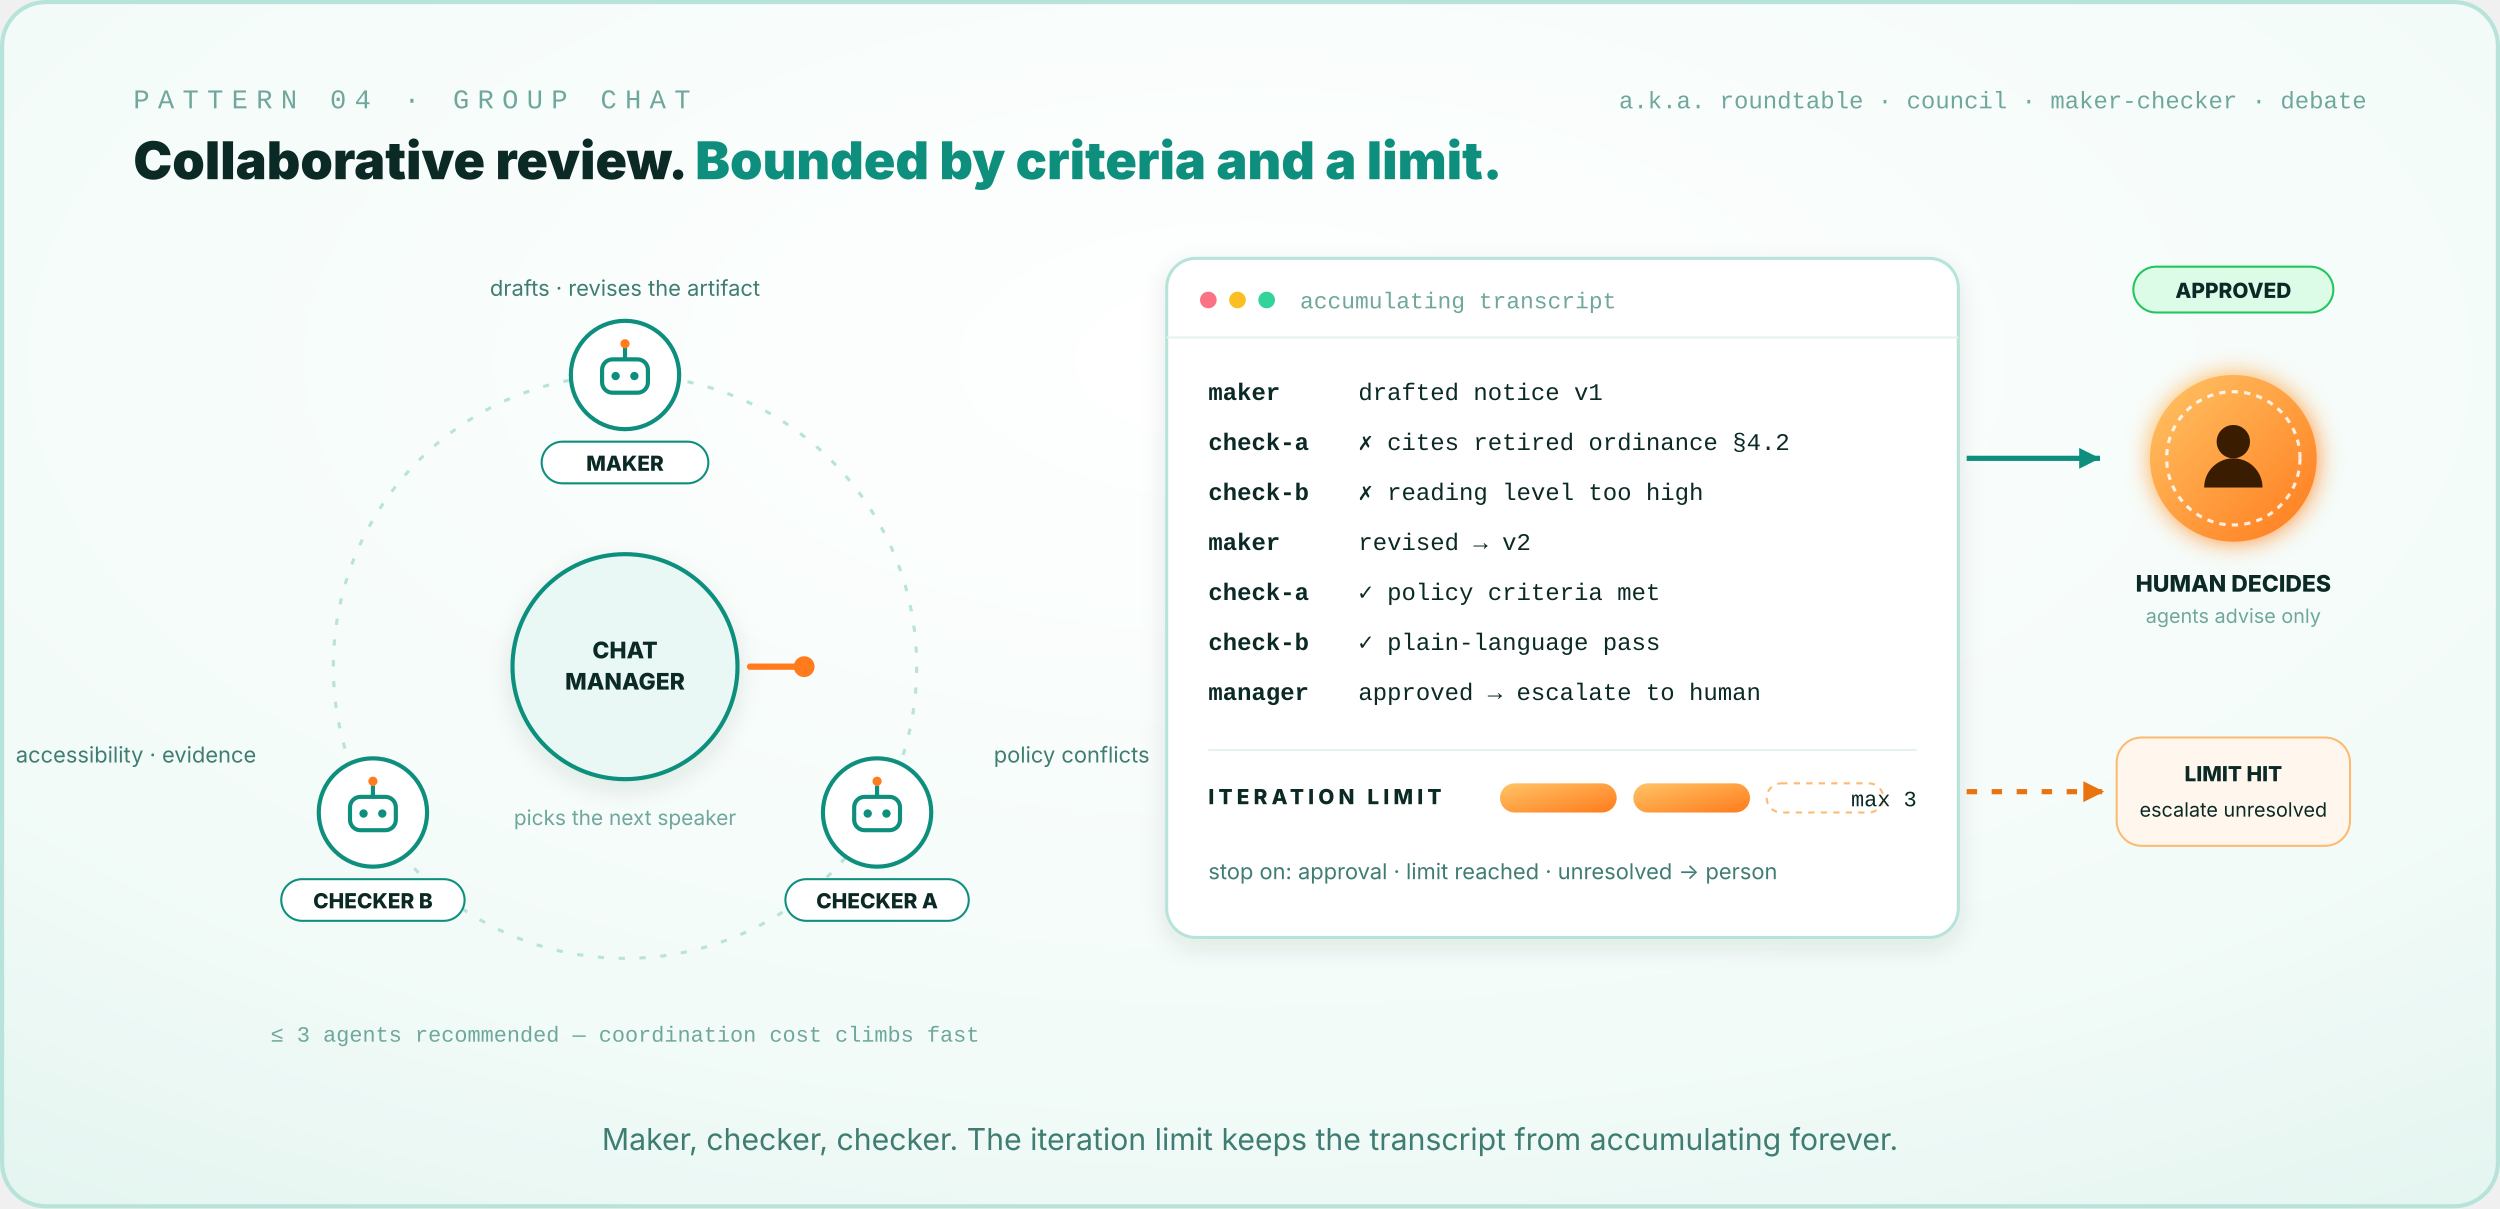
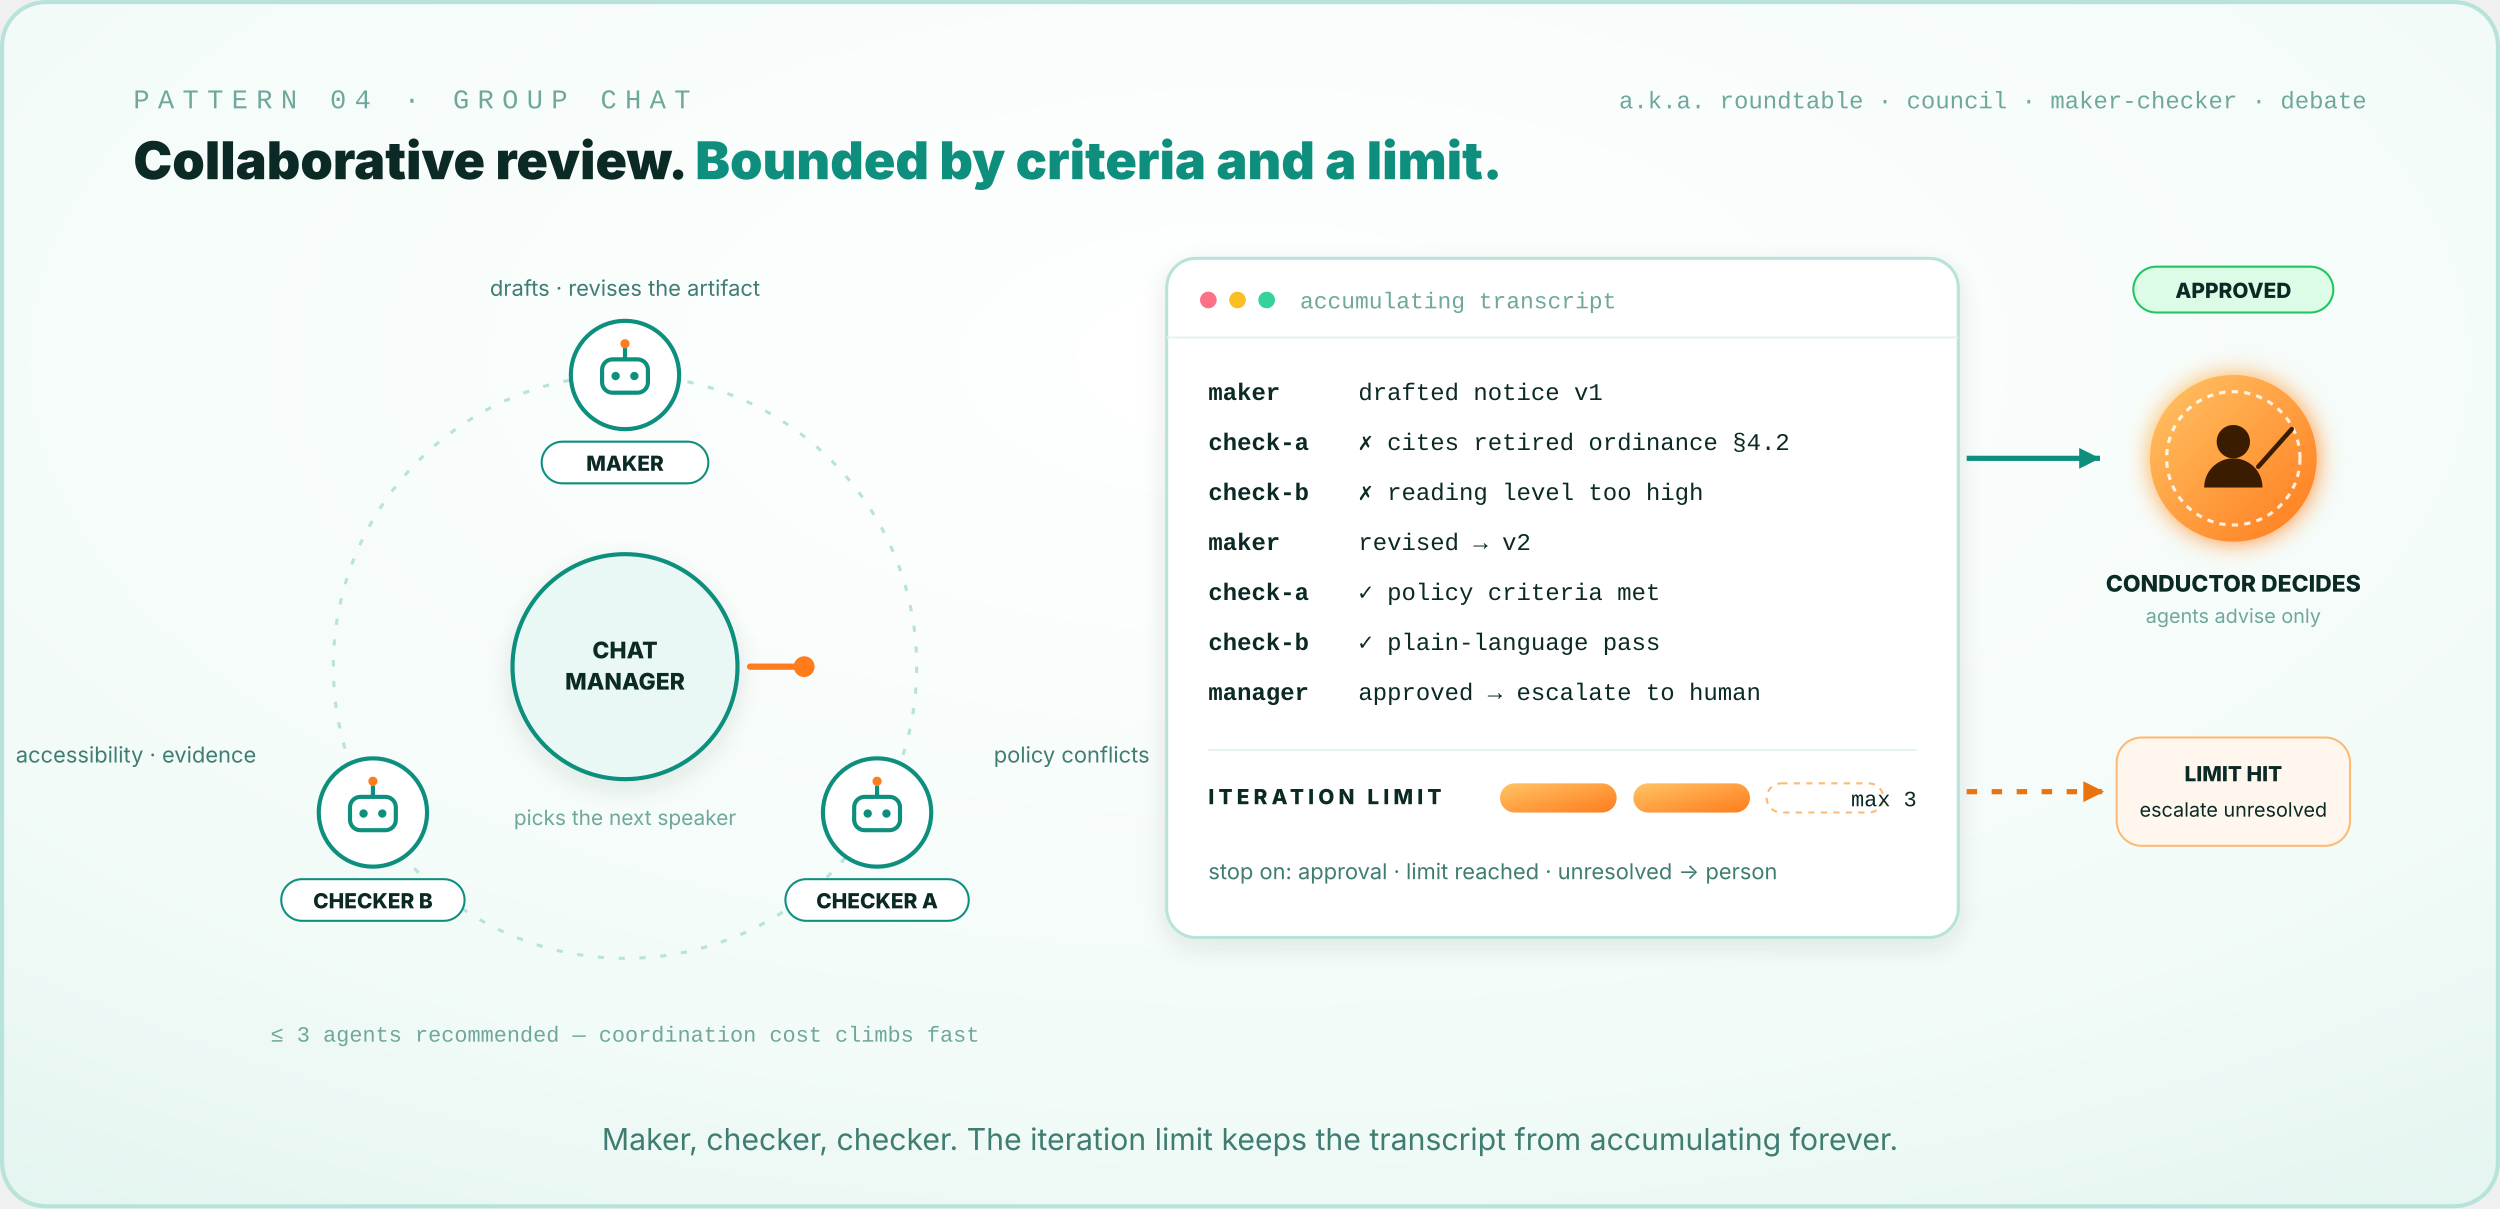
<svg xmlns="http://www.w3.org/2000/svg" width="1200" height="580" viewBox="0 0 1200 580" font-family="'Inter','Segoe UI',system-ui,sans-serif">
  <defs>
    <radialGradient id="bg" cx="50%" cy="30%" r="100%">
      <stop offset="0%" stop-color="#ffffff" />
      <stop offset="60%" stop-color="#f2fbf8" />
      <stop offset="100%" stop-color="#dcf1eb" />
    </radialGradient>
    <linearGradient id="mango" x1="0" y1="0" x2="1" y2="1">
      <stop offset="0%" stop-color="#ffc466" />
      <stop offset="100%" stop-color="#ff7b1c" />
    </linearGradient>
    <filter id="shadow" x="-20%" y="-20%" width="140%" height="150%">
      <feDropShadow dx="0" dy="4" stdDeviation="6" flood-color="#0b2a25" flood-opacity=".10" />
    </filter>
    <filter id="glow" x="-80%" y="-80%" width="260%" height="260%">
      <feGaussianBlur stdDeviation="6" result="b" />
      <feMerge>
        <feMergeNode in="b" />
        <feMergeNode in="SourceGraphic" />
      </feMerge>
    </filter>
    <marker id="arrT" markerUnits="userSpaceOnUse" markerWidth="12" markerHeight="12" viewBox="0 0 12 12" refX="10" refY="6" orient="auto">
      <path d="M0 1 L10 6 L0 11z" fill="#0e8f7e" />
    </marker>
    <marker id="arrA" markerUnits="userSpaceOnUse" markerWidth="12" markerHeight="12" viewBox="0 0 12 12" refX="10" refY="6" orient="auto">
      <path d="M0 1 L10 6 L0 11z" fill="#e8730f" />
    </marker>
    <g id="agent">
      <circle r="26" fill="#ffffff" stroke="#0e8f7e" stroke-width="2" />
      <rect x="-11" y="-7.5" width="22" height="16" rx="5" fill="none" stroke="#0e8f7e" stroke-width="2" />
      <circle cx="-4.5" cy="0.5" r="2" fill="#0e8f7e" />
      <circle cx="4.5" cy="0.5" r="2" fill="#0e8f7e" />
      <line x1="0" y1="-7.5" x2="0" y2="-13" stroke="#0e8f7e" stroke-width="2" />
      <circle cy="-15" r="2.2" fill="#ff7b1c" />
    </g>
    <clipPath id="frame">
      <rect width="1200" height="580" rx="22" />
    </clipPath>
  </defs>
  <style>
    text{fill:#0b2a25}
    .mono{font-family:'Cascadia Code',Consolas,'Courier New',monospace}
    .muted{fill:#3f7d73}.dim{fill:#6fa79c}
    .cyc{animation-duration:15s;animation-iteration-count:infinite;animation-timing-function:ease-in-out}
    .spk1{animation-name:spk1}.spk2{animation-name:spk2}.spk3{animation-name:spk3}
    @keyframes spk1{0%,2%{opacity:.5}5%,17%{opacity:1}20%,42%{opacity:.5}45%,57%{opacity:1}60%,100%{opacity:.5}}
    @keyframes spk2{0%,20%{opacity:.5}23%,30%{opacity:1}33%,60%{opacity:.5}63%,70%{opacity:1}73%,100%{opacity:.5}}
    @keyframes spk3{0%,31%{opacity:.5}34%,41%{opacity:1}44%,71%{opacity:.5}74%,81%{opacity:1}84%,100%{opacity:.5}}
    .l1{animation-name:ln1}.l2{animation-name:ln2}.l3{animation-name:ln3}.l4{animation-name:ln4}.l5{animation-name:ln5}.l6{animation-name:ln6}.l7{animation-name:ln7}
    @keyframes ln1{0%,4%{opacity:0}7%,96%{opacity:1}100%{opacity:0}}
    @keyframes ln2{0%,22%{opacity:0}25%,96%{opacity:1}100%{opacity:0}}
    @keyframes ln3{0%,33%{opacity:0}36%,96%{opacity:1}100%{opacity:0}}
    @keyframes ln4{0%,45%{opacity:0}48%,96%{opacity:1}100%{opacity:0}}
    @keyframes ln5{0%,62%{opacity:0}65%,96%{opacity:1}100%{opacity:0}}
    @keyframes ln6{0%,73%{opacity:0}76%,96%{opacity:1}100%{opacity:0}}
    @keyframes ln7{0%,84%{opacity:0}87%,96%{opacity:1}100%{opacity:0}}
    .it1{animation-name:it1}.it2{animation-name:it2}
    @keyframes it1{0%,4%{opacity:.2}7%,100%{opacity:1}}
    @keyframes it2{0%,44%{opacity:.2}47%,100%{opacity:1}}
    .pointer{animation:pointer 15s ease-in-out infinite;transform-box:view-box;transform-origin:300px 320px}
    @keyframes pointer{0%,18%{transform:rotate(-90deg)}22%,30%{transform:rotate(30deg)}33%,41%{transform:rotate(150deg)}45%,57%{transform:rotate(270deg)}63%,70%{transform:rotate(390deg)}74%,81%{transform:rotate(510deg)}87%,100%{transform:rotate(630deg)}}
    .done{animation-name:done}
    @keyframes done{0%,86%{opacity:0}90%,97%{opacity:1}100%{opacity:0}}
  </style>
  <g clip-path="url(#frame)">
    <rect width="1200" height="580" fill="url(#bg)" />
    <text x="64" y="52" font-size="13" letter-spacing="4" class="dim mono">PATTERN 04 · GROUP CHAT</text>
    <text x="64" y="86" font-size="25" font-weight="900">Collaborative review. <tspan fill="#0e8f7e">Bounded by criteria and a limit.</tspan>
    </text>
    <text x="1136" y="52" text-anchor="end" font-size="11.5" class="mono dim">a.k.a. roundtable · council · maker-checker · debate</text>
    <circle cx="300" cy="320" r="140" fill="none" stroke="#b8e3da" stroke-width="1.5" stroke-dasharray="3 7" />
    <circle cx="300" cy="320" r="54" fill="#e9f8f4" stroke="#0e8f7e" stroke-width="2" filter="url(#shadow)" />
    <text x="300" y="316" text-anchor="middle" font-size="11" font-weight="800" fill="#0e6f62">CHAT</text>
    <text x="300" y="331" text-anchor="middle" font-size="11" font-weight="800" fill="#0e6f62">MANAGER</text>
    <text x="300" y="396" text-anchor="middle" font-size="10" class="dim">picks the next speaker</text>
    <g class="pointer">
      <line x1="360" y1="320" x2="386" y2="320" stroke="#ff7b1c" stroke-width="3" stroke-linecap="round" />
      <circle cx="386" cy="320" r="5" fill="#ff7b1c" />
    </g>
    <g class="cyc spk1" transform="translate(300 180)">
      <use href="#agent" />
      <rect x="-40" y="32" width="80" height="20" rx="10" fill="#ffffff" stroke="#0e8f7e" />
      <text y="46" text-anchor="middle" font-size="10" font-weight="800" fill="#0e6f62">MAKER</text>
      <text y="-38" text-anchor="middle" font-size="10.5" class="muted">drafts · revises the artifact</text>
    </g>
    <g class="cyc spk2" transform="translate(421 390)">
      <use href="#agent" />
      <rect x="-44" y="32" width="88" height="20" rx="10" fill="#ffffff" stroke="#0e8f7e" />
      <text y="46" text-anchor="middle" font-size="10" font-weight="800" fill="#0e6f62">CHECKER A</text>
      <text x="56" y="-24" font-size="10.5" class="muted">policy conflicts</text>
    </g>
    <g class="cyc spk3" transform="translate(179 390)">
      <use href="#agent" />
      <rect x="-44" y="32" width="88" height="20" rx="10" fill="#ffffff" stroke="#0e8f7e" />
      <text y="46" text-anchor="middle" font-size="10" font-weight="800" fill="#0e6f62">CHECKER B</text>
      <text x="-56" y="-24" text-anchor="end" font-size="10.5" class="muted">accessibility · evidence</text>
    </g>
    <text x="300" y="500" text-anchor="middle" font-size="10.5" class="mono dim">≤ 3 agents recommended — coordination cost climbs fast</text>
    <g transform="translate(560 124)">
      <rect width="380" height="326" rx="14" fill="#ffffff" stroke="#b8e3da" stroke-width="1.5" filter="url(#shadow)" />
      <circle cx="20" cy="20" r="4" fill="#fb7185" />
      <circle cx="34" cy="20" r="4" fill="#fbbf24" />
      <circle cx="48" cy="20" r="4" fill="#34d399" />
      <text x="64" y="24" font-size="11" class="mono dim">accumulating transcript</text>
      <line x1="0" y1="38" x2="380" y2="38" stroke="#e5f2ee" />
      <g class="mono" font-size="11.5">
        <g class="cyc l1">
          <text x="20" y="68" fill="#0e8f7e" font-weight="700">maker</text>
          <text x="92" y="68">drafted notice v1</text>
        </g>
        <g class="cyc l2">
          <text x="20" y="92" fill="#b45309" font-weight="700">check-a</text>
          <text x="92" y="92">✗ cites retired ordinance §4.2</text>
        </g>
        <g class="cyc l3">
          <text x="20" y="116" fill="#b45309" font-weight="700">check-b</text>
          <text x="92" y="116">✗ reading level too high</text>
        </g>
        <g class="cyc l4">
          <text x="20" y="140" fill="#0e8f7e" font-weight="700">maker</text>
          <text x="92" y="140">revised → v2</text>
        </g>
        <g class="cyc l5">
          <text x="20" y="164" fill="#15803d" font-weight="700">check-a</text>
          <text x="92" y="164">✓ policy criteria met</text>
        </g>
        <g class="cyc l6">
          <text x="20" y="188" fill="#15803d" font-weight="700">check-b</text>
          <text x="92" y="188">✓ plain-language pass</text>
        </g>
        <g class="cyc l7">
          <text x="20" y="212" fill="#6b21a8" font-weight="700">manager</text>
          <text x="92" y="212">approved → escalate to human</text>
        </g>
      </g>
      <line x1="20" y1="236" x2="360" y2="236" stroke="#e5f2ee" />
      <text x="20" y="262" font-size="10" letter-spacing="2" font-weight="800" fill="#0e6f62">ITERATION LIMIT</text>
      <g transform="translate(160 252)">
        <rect class="cyc it1" width="56" height="14" rx="7" fill="url(#mango)" />
        <rect class="cyc it2" x="64" width="56" height="14" rx="7" fill="url(#mango)" />
        <rect x="128" width="56" height="14" rx="7" fill="none" stroke="#fdba74" stroke-dasharray="3 3" />
      </g>
      <text x="360" y="263" text-anchor="end" font-size="10.5" class="mono" fill="#b45309">max 3</text>
      <text x="20" y="298" font-size="10.5" class="muted">stop on: approval · limit reached · unresolved → person</text>
    </g>
    <path d="M944 220 L1008 220" stroke="#0e8f7e" stroke-width="2.5" fill="none" marker-end="url(#arrT)" />
    <path d="M944 380 L1010 380" stroke="#e8730f" stroke-width="2.5" fill="none" stroke-dasharray="5 7" marker-end="url(#arrA)" />
    <g transform="translate(1072 220)">
      <g class="cyc done">
        <rect x="-48" y="-92" width="96" height="22" rx="11" fill="#dcfce7" stroke="#22c55e" />
        <text y="-77" text-anchor="middle" font-size="10" font-weight="800" fill="#15803d">APPROVED</text>
      </g>
      <circle r="40" fill="url(#mango)" filter="url(#glow)" />
      <circle r="32" fill="none" stroke="#ffffff" stroke-width="1.5" stroke-dasharray="3 3" opacity=".85" />
      <circle cy="-8" r="8" fill="#3a1c00" />
      <path d="M-14 14 a14 14 0 0 1 28 0 z" fill="#3a1c00" />
-       <text y="64" text-anchor="middle" font-size="11" font-weight="800" fill="#b45309">HUMAN DECIDES</text>
+       <path d="M12 4 L28 -14" stroke="#3a1c00" stroke-width="2.2" stroke-linecap="round" />
+       <text y="64" text-anchor="middle" font-size="11" font-weight="800" fill="#b45309">CONDUCTOR DECIDES</text>
      <text y="79" text-anchor="middle" font-size="9.5" class="dim">agents advise only</text>
    </g>
    <g transform="translate(1072 380)">
      <rect x="-56" y="-26" width="112" height="52" rx="12" fill="#fff7ed" stroke="#fdba74" />
      <text y="-5" text-anchor="middle" font-size="10" font-weight="800" fill="#b45309">LIMIT HIT</text>
      <text y="12" text-anchor="middle" font-size="9.5" fill="#9a3412">escalate unresolved</text>
    </g>
    <text x="600" y="552" text-anchor="middle" font-size="14.5" class="muted">Maker, checker, checker. The iteration limit keeps the transcript from accumulating forever.</text>
  </g>
  <rect x="1" y="1" width="1198" height="578" rx="21" fill="none" stroke="#b8e3da" stroke-width="2" />
</svg>
